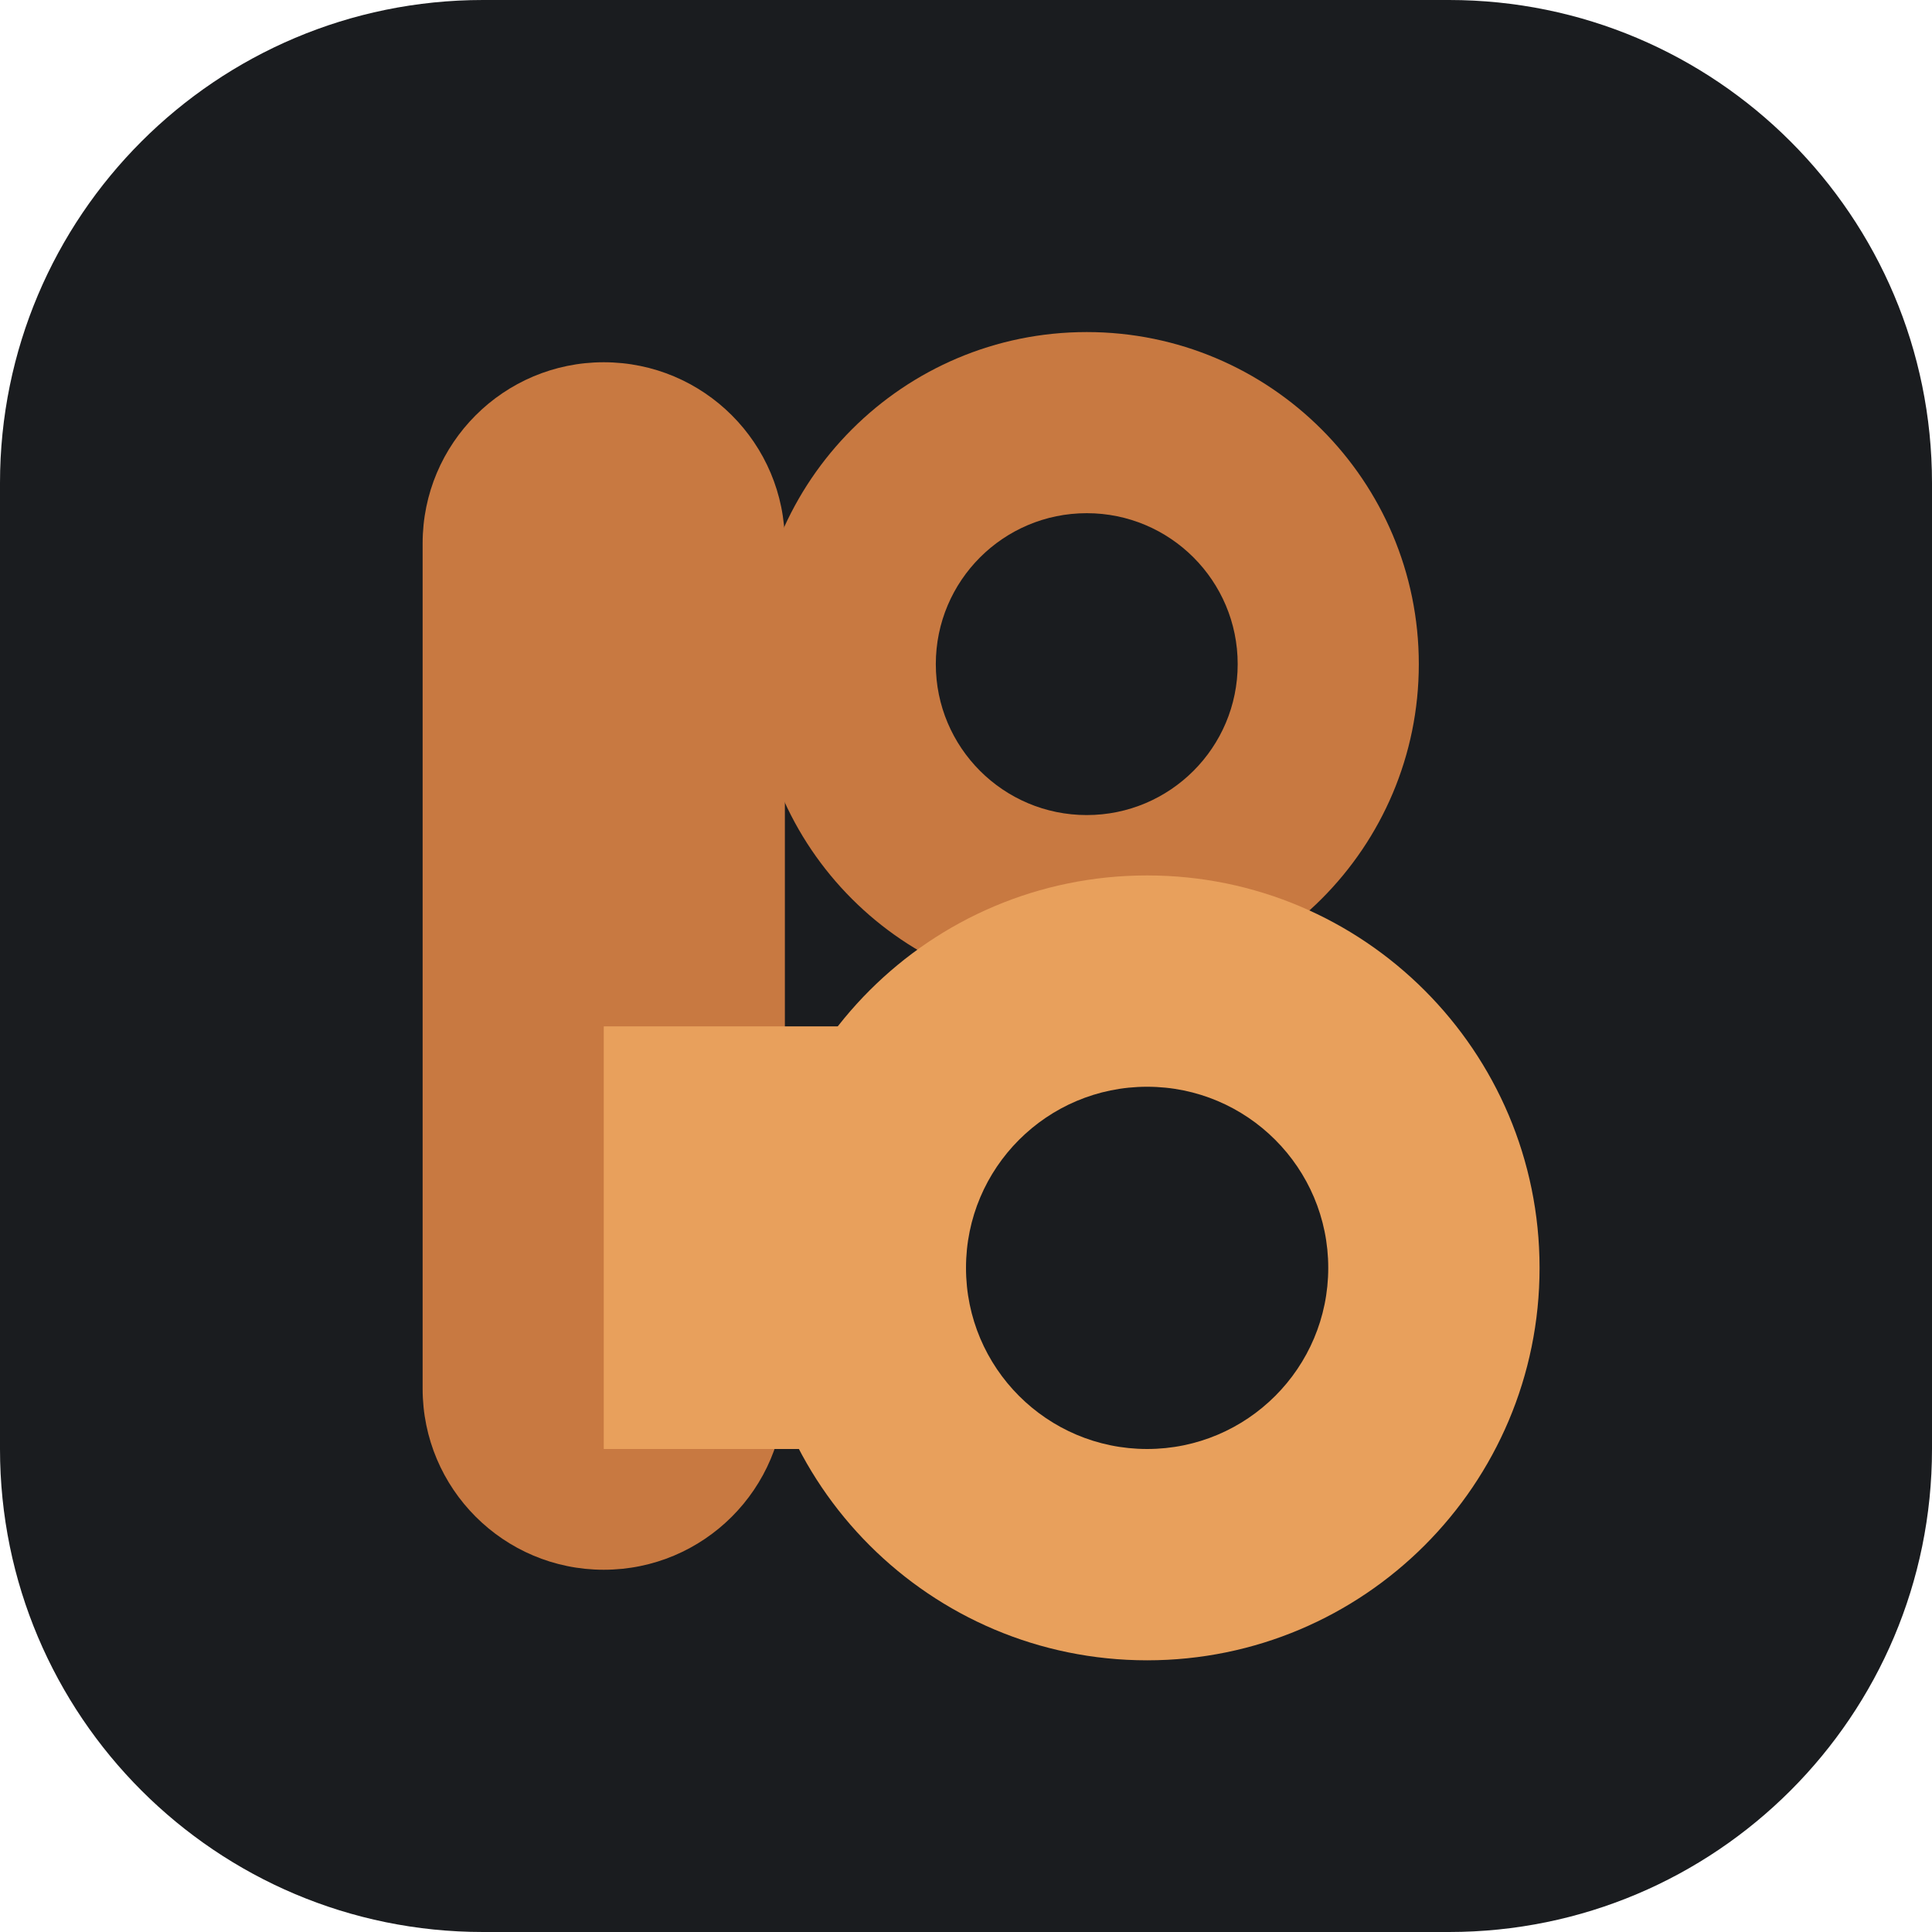
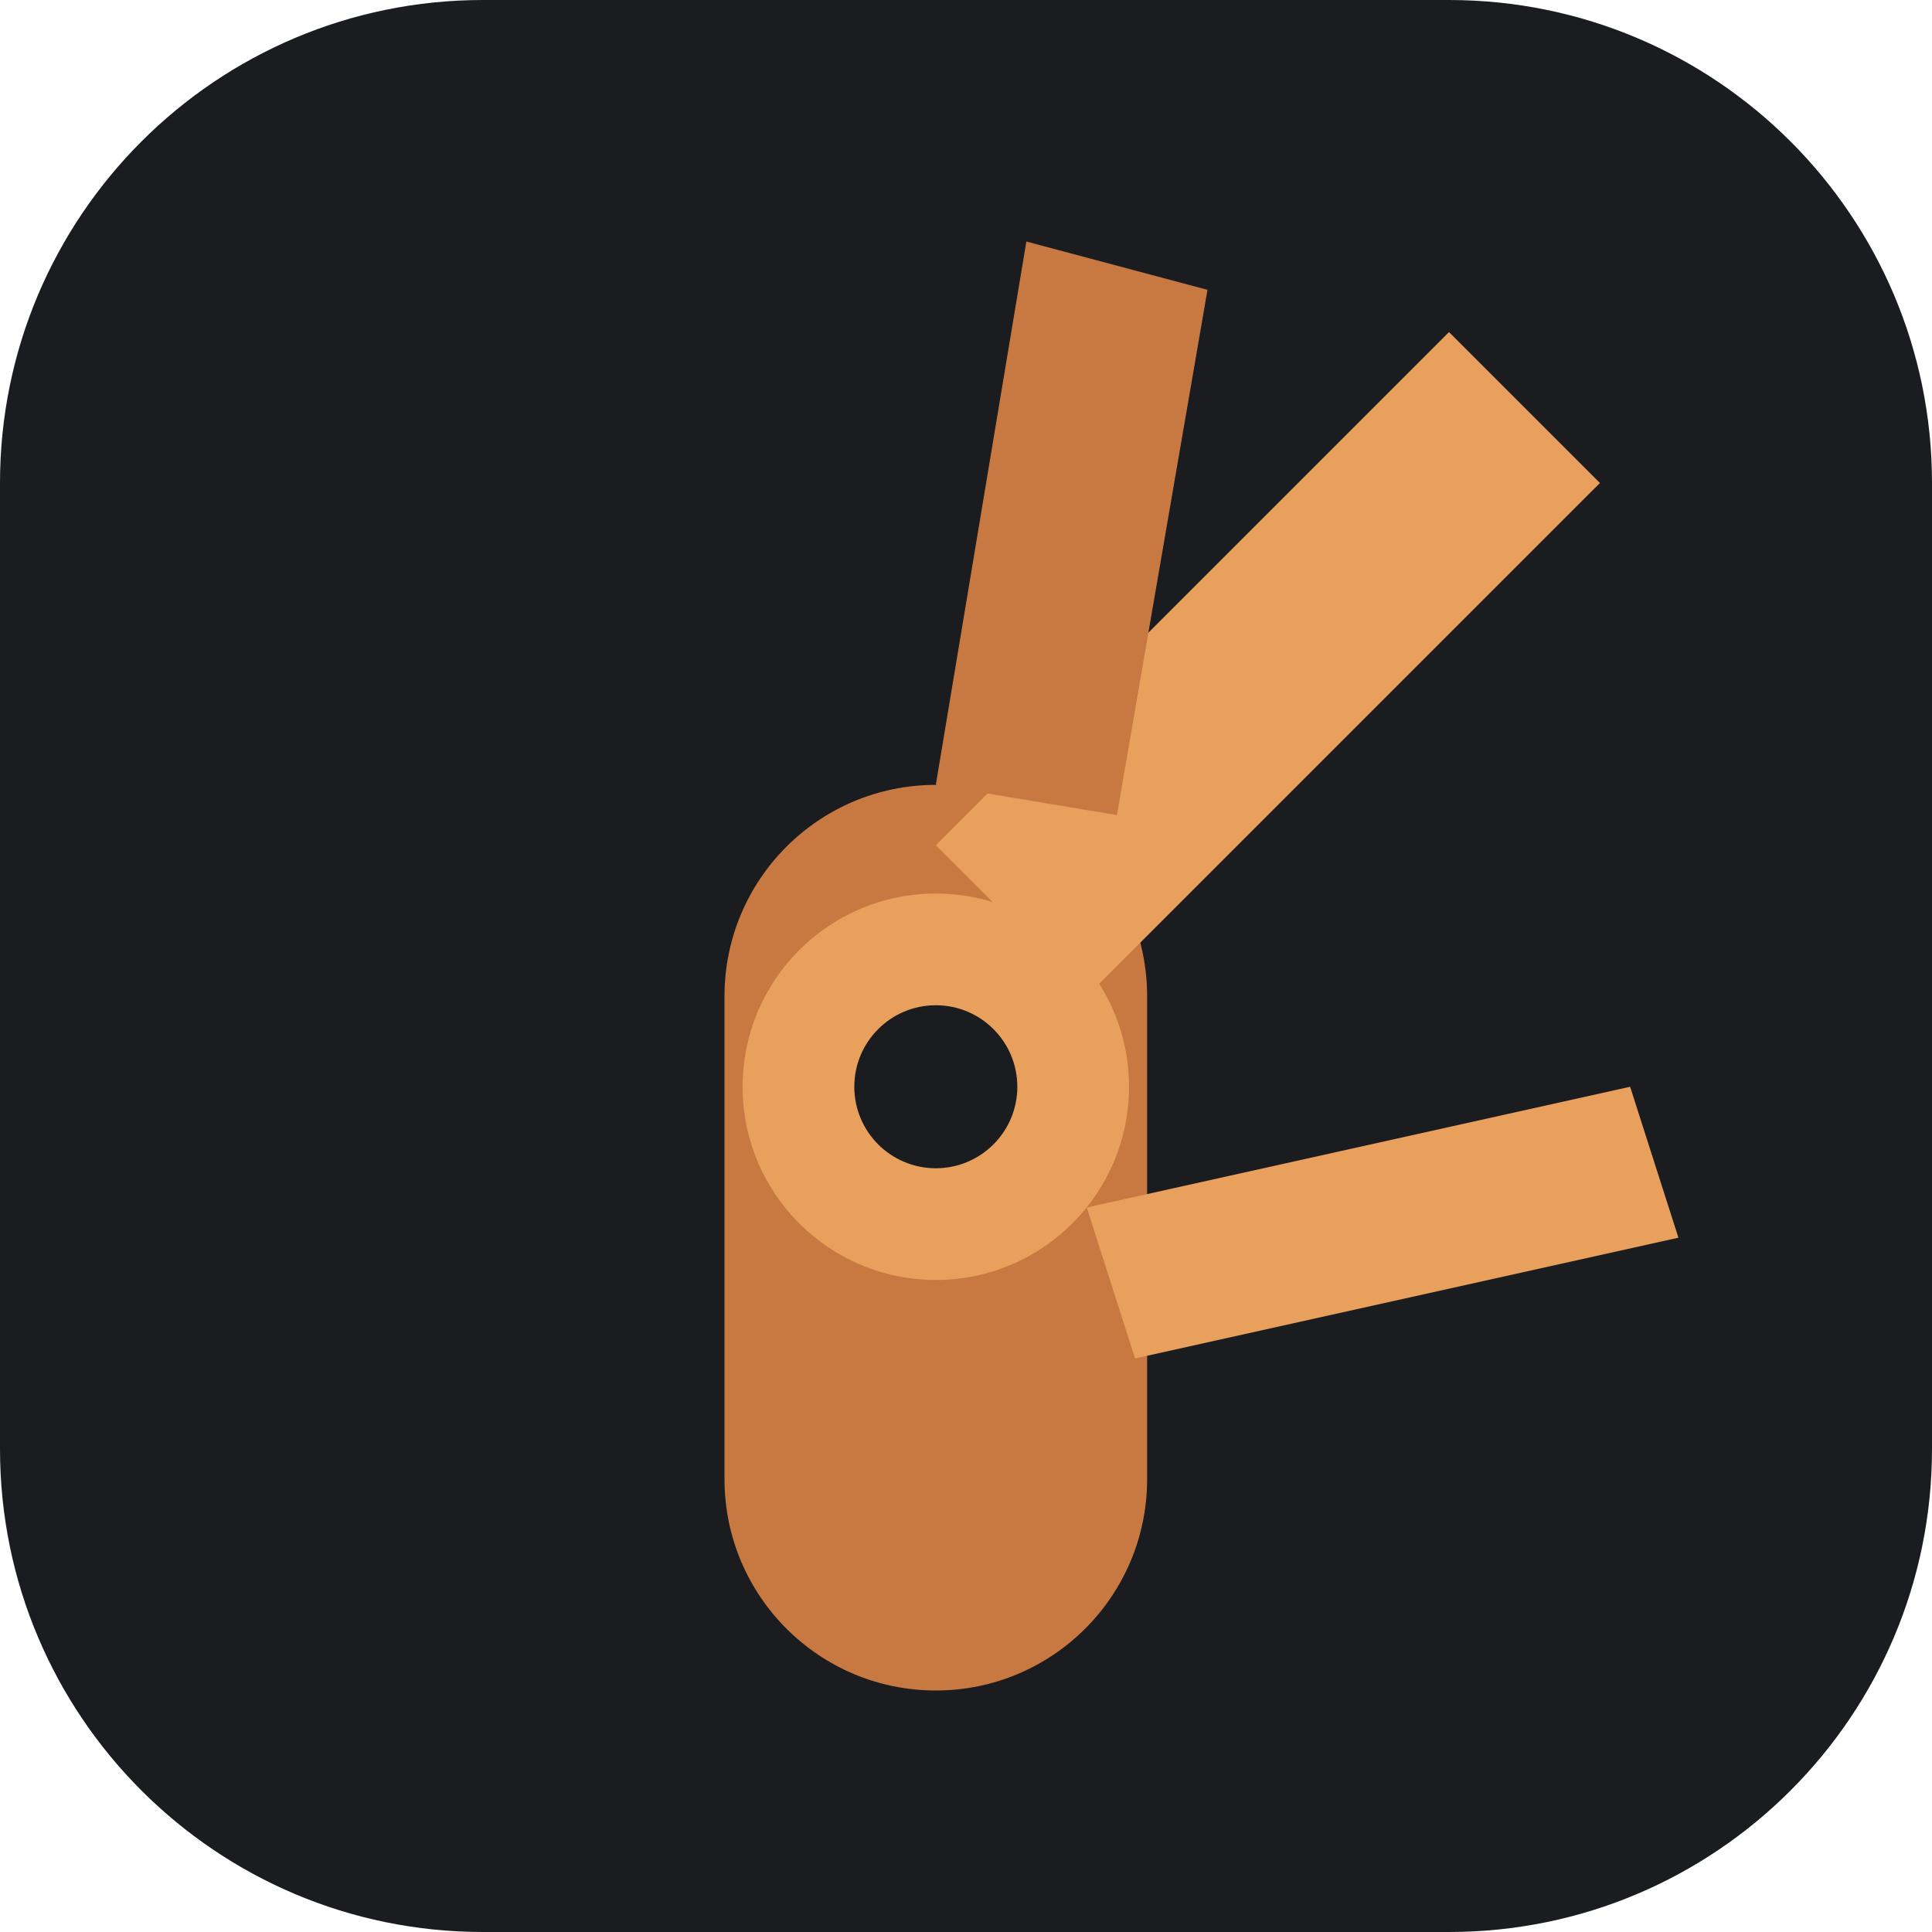
<svg xmlns="http://www.w3.org/2000/svg" viewBox="0 0 32 32" role="img" aria-label="bindsmith">
  <rect width="32" height="32" rx="8" fill="#1A1C1F" />
-   <rect x="7" y="6" width="6" height="20" rx="3" fill="#C87941" />
-   <circle cx="18" cy="11" r="5.5" fill="#C87941" />
-   <circle cx="18" cy="11" r="2.5" fill="#1A1C1F" />
-   <circle cx="19" cy="21" r="6.5" fill="#E8A05C" />
-   <circle cx="19" cy="21" r="3" fill="#1A1C1F" />
-   <rect x="10" y="9" width="3" height="4" fill="#C87941" />
-   <rect x="10" y="17" width="4" height="7" fill="#E8A05C" />
+   <rect x="12" y="13" width="7" height="15" rx="3.5" fill="#C87941" />
+   <path d="M15.5 14 L24 5.5 L26.5 8 L18 16.5 Z" fill="#E8A05C" />
+   <path d="M15.5 13 L17 4 L20 4.8 L18.5 13.5 Z" fill="#C87941" />
+   <path d="M18 20 L27 18 L27.8 20.5 L18.8 22.5 Z" fill="#E8A05C" />
+   <circle cx="15.5" cy="18" r="3.2" fill="#E8A05C" />
+   <circle cx="15.5" cy="18" r="1.35" fill="#1A1C1F" />
</svg>
